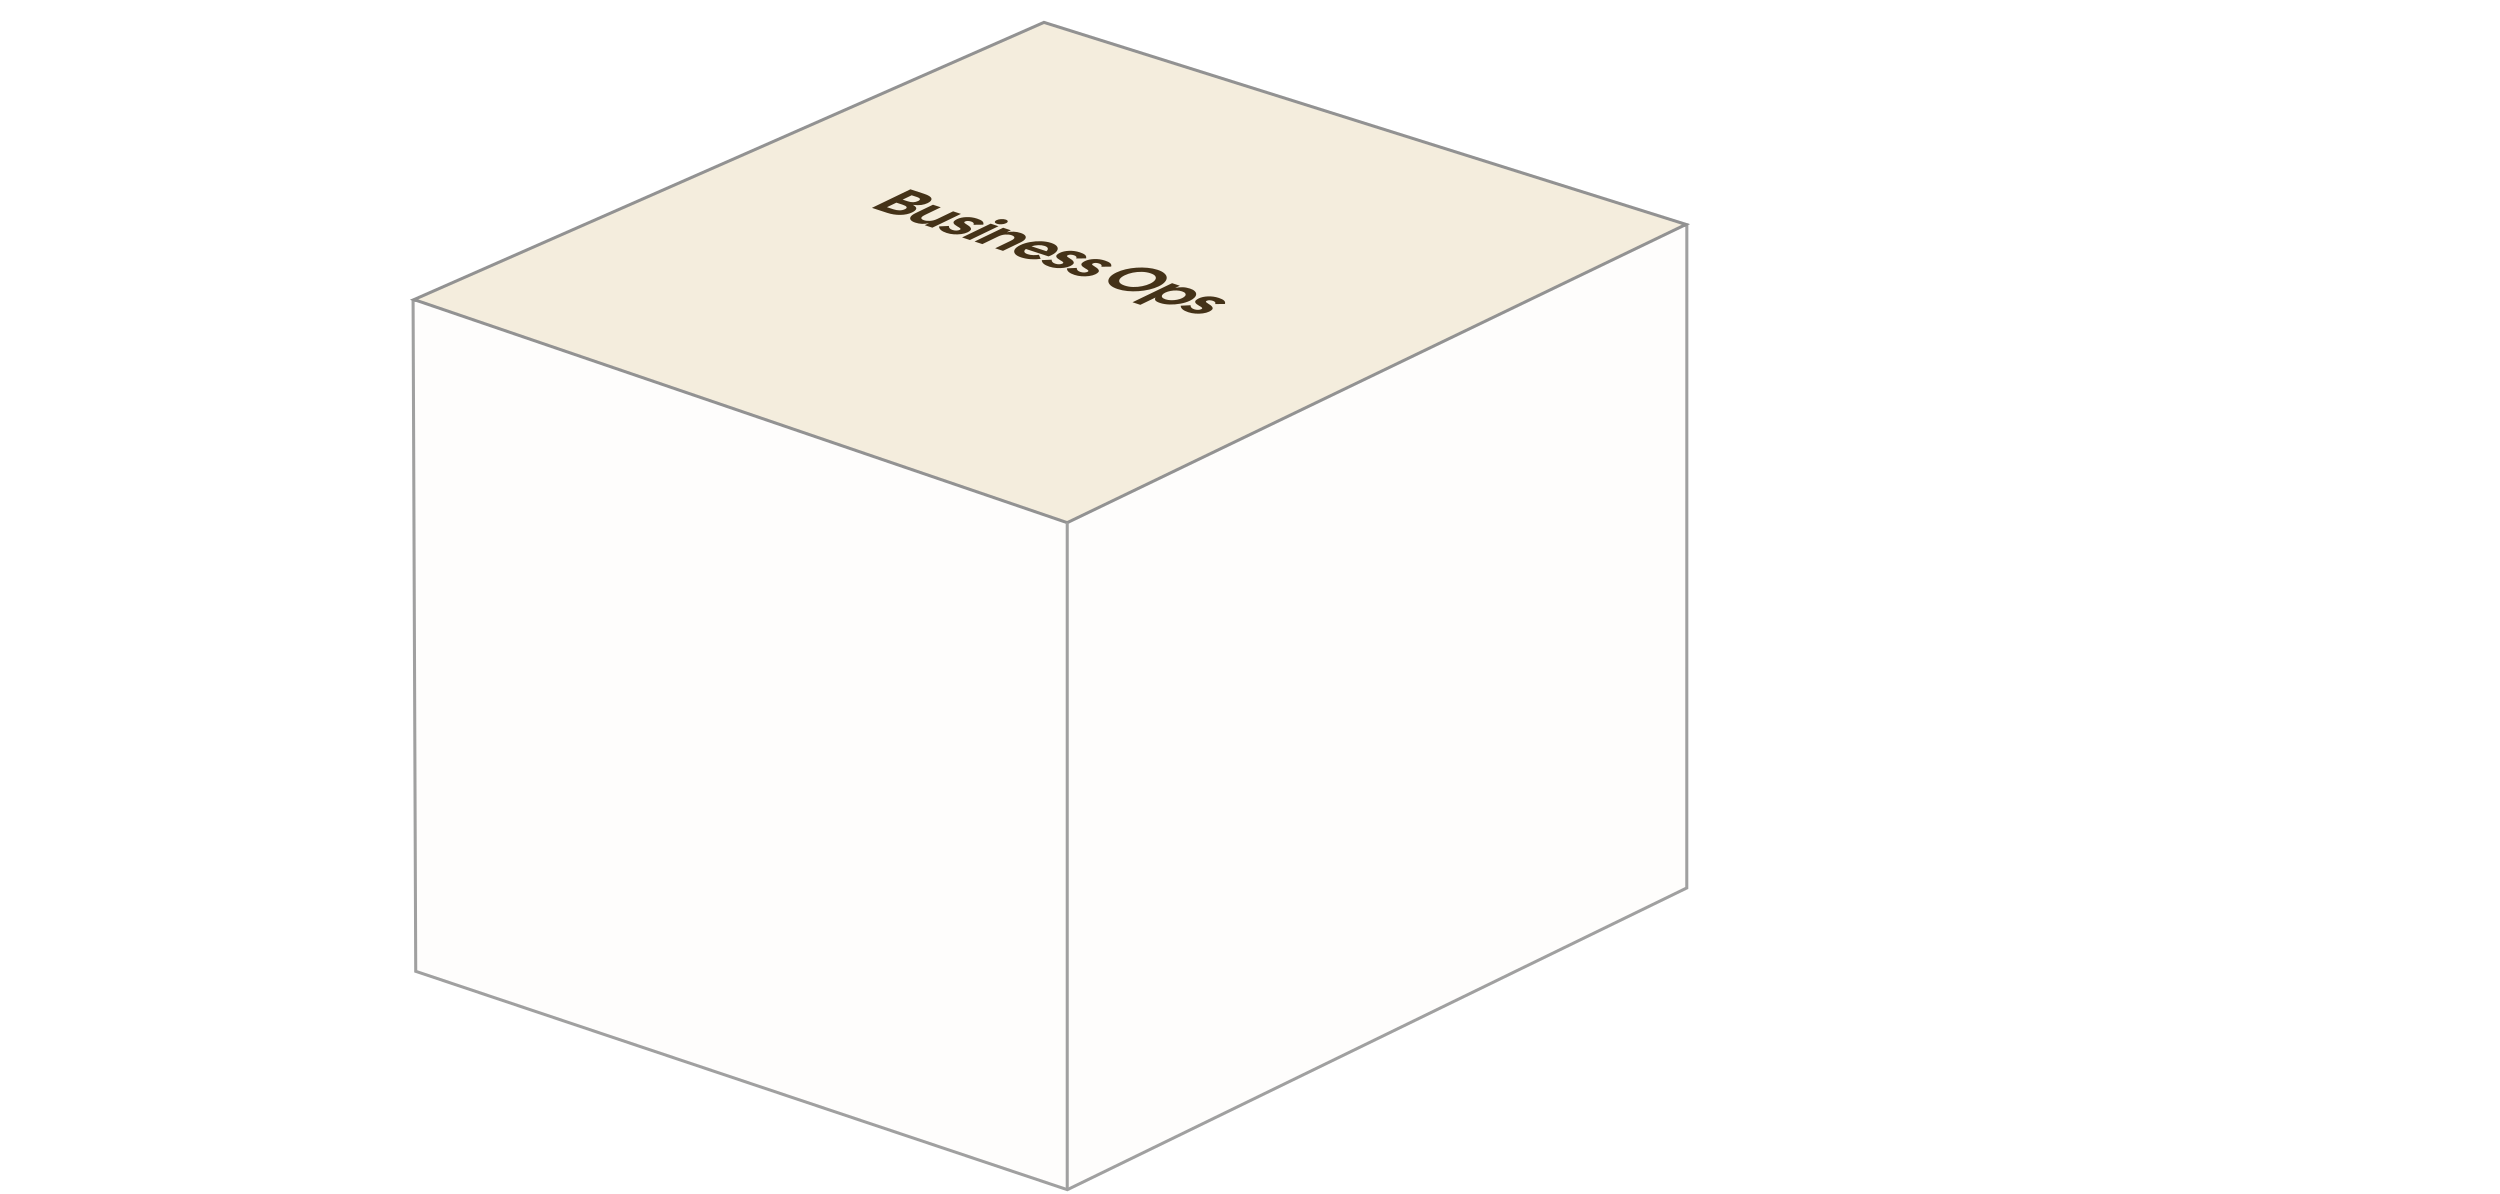
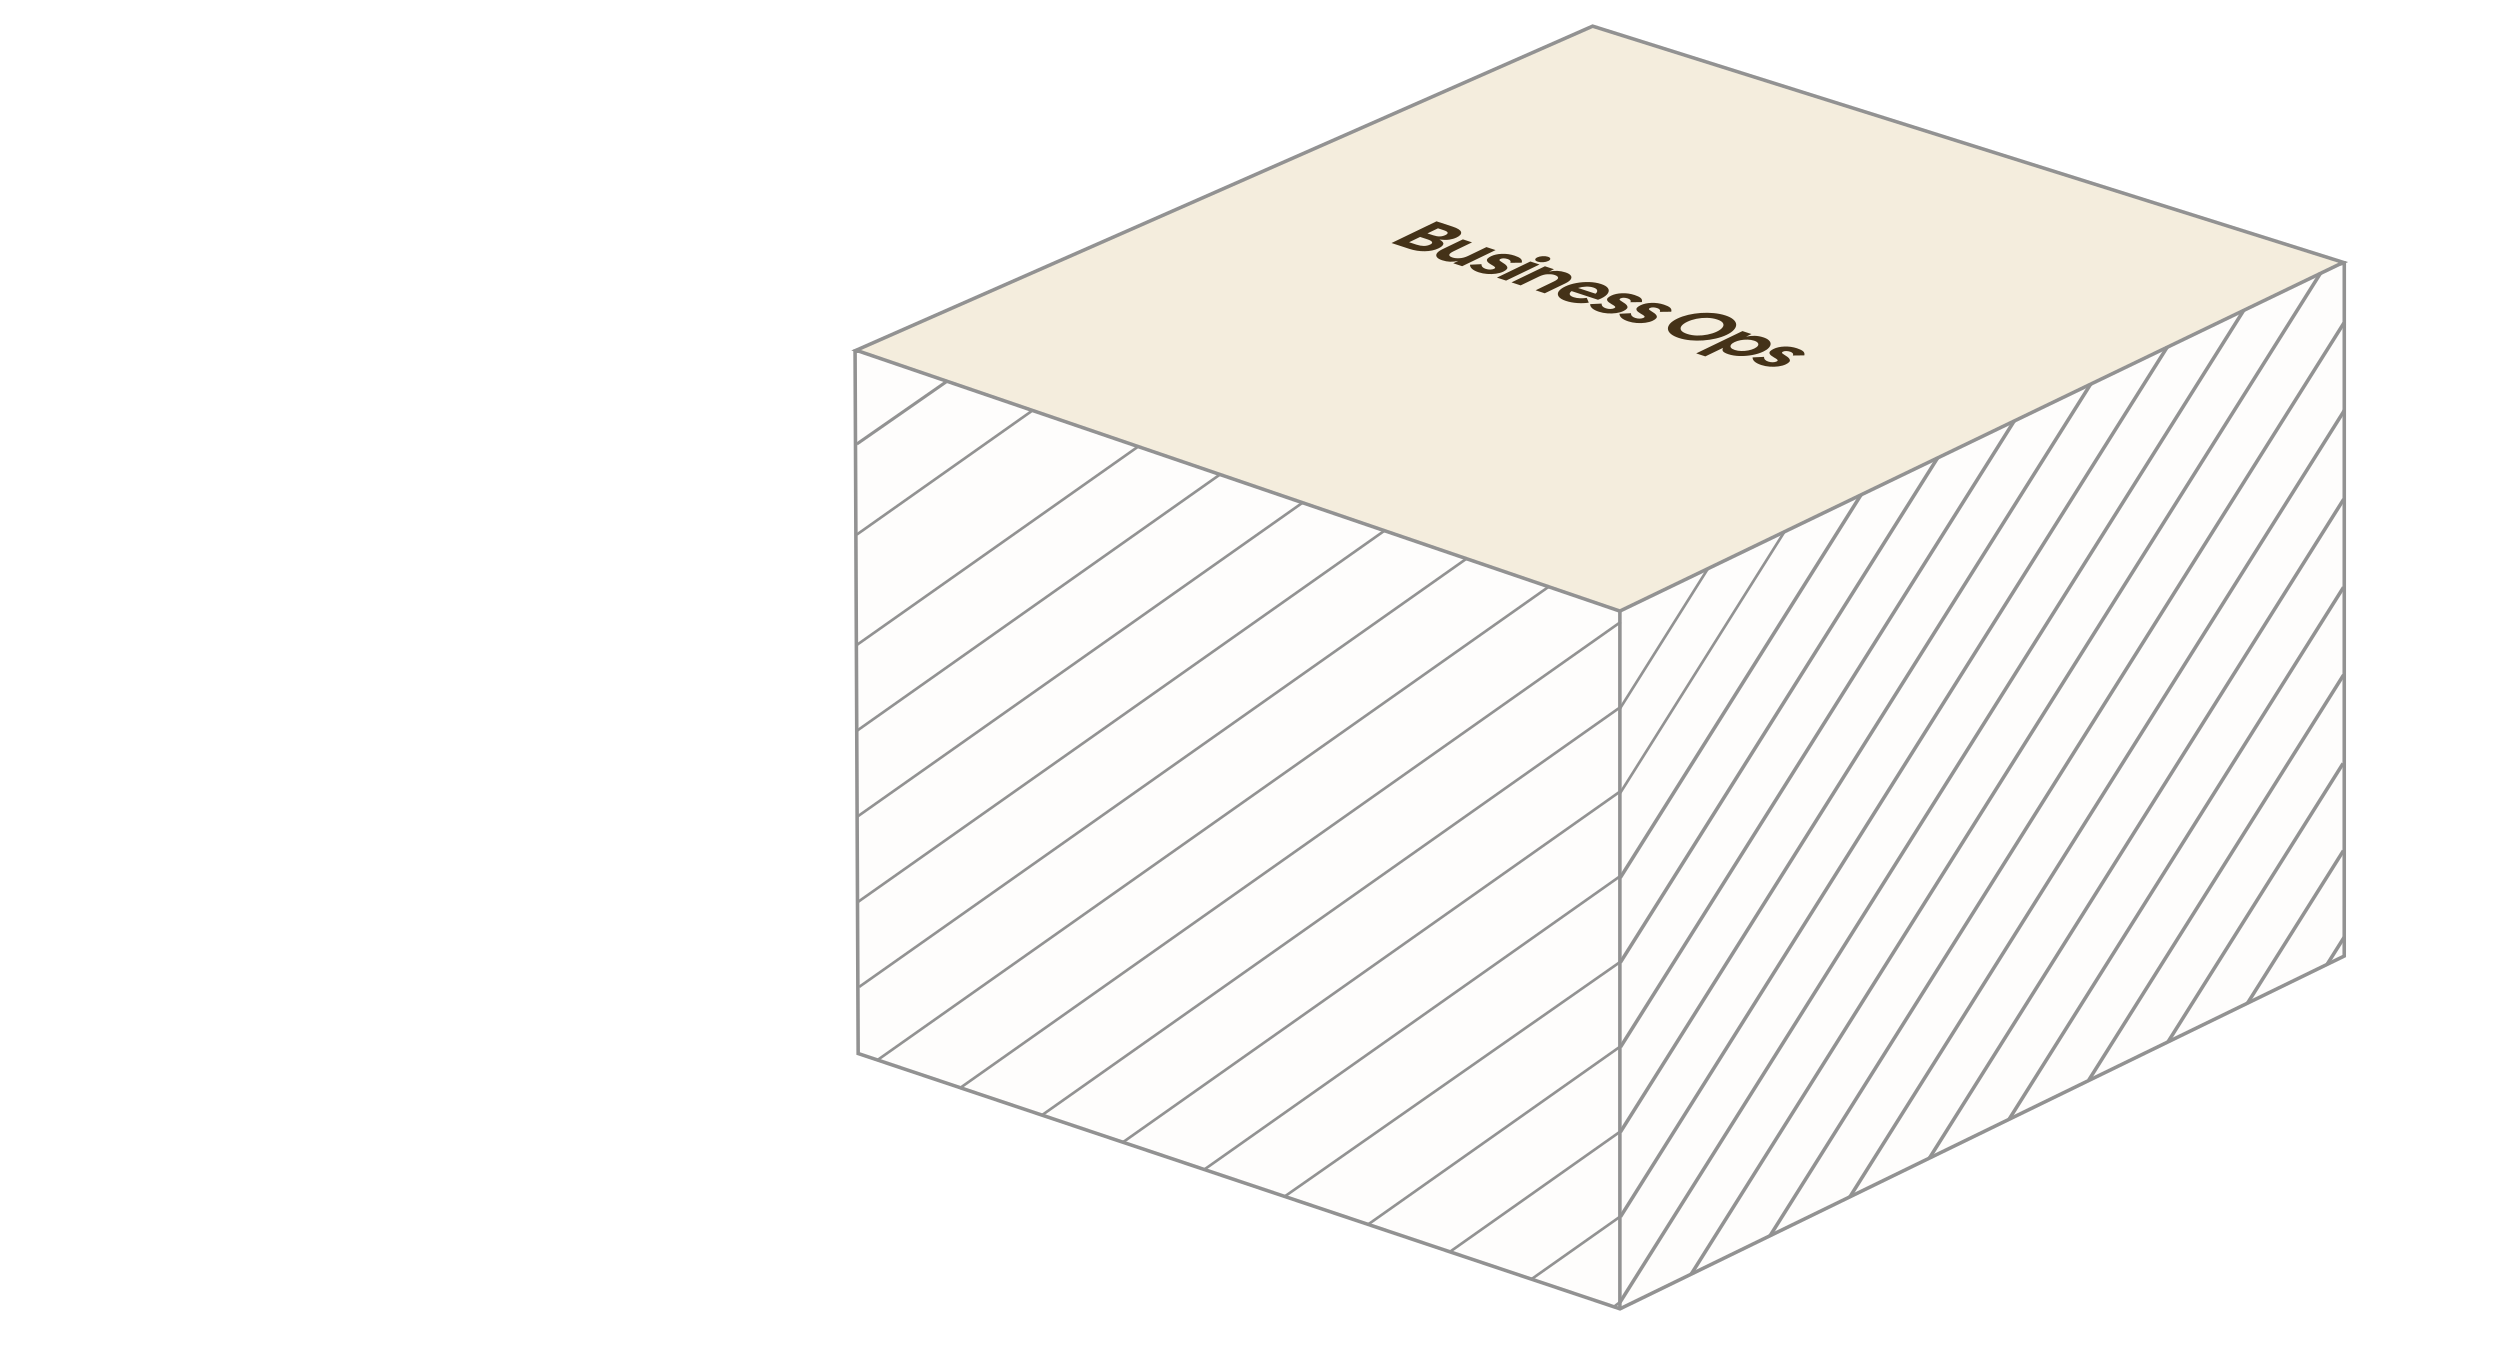
- <svg xmlns="http://www.w3.org/2000/svg" width="1638" height="782" viewBox="0 0 1638 782" fill="none">
-   <path d="M1105.18 581.773L699.306 779.479L272.381 636.408L270.652 196.879L684.266 180.874L684.33 180.872L684.394 180.867L1105.21 147.556L1105.18 581.773Z" fill="#FBF9F4" fill-opacity="0.2" stroke="#A0A0A0" stroke-width="2" />
-   <path d="M699.23 342.451L271.271 196.285L683.984 14.659L1104.64 147.044L699.23 342.451Z" fill="#F4EDDD" stroke="#929292" stroke-width="2" />
-   <line x1="699.25" y1="342.396" x2="699.25" y2="779.582" stroke="#A0A0A0" stroke-width="2" />
-   <path d="M571.28 136.19L596.503 124.033L605.477 126.977C608.367 127.925 609.96 128.944 610.256 130.033C610.552 131.123 609.715 132.142 607.745 133.092C606.544 133.671 605.182 134.07 603.659 134.291C602.186 134.508 600.35 134.489 598.151 134.235C599.851 135.182 600.566 136.059 600.298 136.866C600.054 137.661 599.151 138.435 597.589 139.188C595.475 140.207 592.933 140.745 589.961 140.801C587.013 140.846 584.095 140.394 581.205 139.446L571.28 136.19ZM591.413 130.799L594.569 131.834C596.014 132.308 597.281 132.529 598.37 132.497C599.483 132.454 600.544 132.189 601.553 131.702C602.417 131.286 602.81 130.85 602.73 130.396C602.674 129.93 601.923 129.46 600.478 128.986L597.322 127.95L591.413 130.799ZM581.144 135.748L585.25 137.096C586.695 137.57 588.063 137.814 589.353 137.829C590.668 137.832 591.877 137.567 592.982 137.034C593.895 136.594 594.223 136.118 593.966 135.606C593.708 135.093 592.857 134.6 591.412 134.126L587.305 132.778L581.144 135.748ZM599.641 145.845C598.222 145.379 597.254 144.809 596.737 144.133C596.221 143.458 596.21 142.734 596.704 141.962C597.222 141.179 598.262 140.411 599.823 139.658L611.282 134.135L616.415 135.819L606.146 140.769C604.536 141.545 603.701 142.225 603.641 142.808C603.581 143.392 604.185 143.891 605.452 144.307C606.542 144.665 607.865 144.797 609.421 144.704C611.002 144.62 612.598 144.19 614.207 143.414L624.476 138.464L629.61 140.148L610.873 149.179L605.892 147.545L608.702 146.191C607.139 146.554 605.613 146.714 604.122 146.673C602.681 146.628 601.188 146.352 599.641 145.845ZM620.201 152.619C616.881 151.53 615.236 150.105 615.267 148.344L621.718 148.038C621.625 149.253 622.403 150.131 624.051 150.671C624.938 150.963 625.79 151.096 626.607 151.072C627.473 151.045 628.182 150.898 628.735 150.632C629.071 150.47 629.27 150.302 629.333 150.128C629.421 149.962 629.307 149.74 628.991 149.461C628.7 149.19 628.143 148.832 627.32 148.387C625.954 147.608 625.14 146.933 624.879 146.36C624.617 145.788 624.72 145.277 625.186 144.826C625.651 144.376 626.281 143.96 627.073 143.578C628.707 142.79 630.71 142.348 633.084 142.251C635.508 142.151 637.873 142.48 640.18 143.236C641.777 143.76 642.917 144.319 643.602 144.914C644.286 145.508 644.511 146.272 644.275 147.207L637.847 147.287C638.086 146.782 638.057 146.354 637.761 146.004C637.49 145.662 637.025 145.383 636.366 145.167C635.656 144.934 634.928 144.802 634.182 144.772C633.462 144.749 632.813 144.877 632.237 145.155C631.925 145.305 631.764 145.506 631.756 145.756C631.772 145.995 632.219 146.375 633.097 146.897C634.567 147.749 635.497 148.491 635.886 149.125C636.3 149.747 636.312 150.306 635.924 150.801C635.536 151.297 634.873 151.77 633.936 152.222C632.783 152.777 631.408 153.163 629.811 153.378C628.239 153.602 626.605 153.65 624.911 153.522C623.242 153.403 621.672 153.102 620.201 152.619ZM653.186 146.628C652.324 146.345 651.865 145.971 651.809 145.505C651.803 145.036 652.196 144.61 652.989 144.228C653.757 143.857 654.709 143.635 655.845 143.559C657.03 143.481 658.053 143.583 658.915 143.866C659.802 144.157 660.249 144.537 660.256 145.007C660.286 145.464 659.917 145.878 659.149 146.249C658.332 146.642 657.356 146.877 656.22 146.952C655.085 147.027 654.073 146.919 653.186 146.628ZM630.352 155.57L649.089 146.539L654.222 148.223L635.485 157.254L630.352 155.57ZM638.521 158.25L657.258 149.219L662.316 150.878L659.577 152.198C662.731 151.52 665.803 151.672 668.794 152.653C670.214 153.119 671.182 153.689 671.698 154.365C672.214 155.04 672.225 155.764 671.731 156.536C671.237 157.308 670.198 158.076 668.612 158.84L657.154 164.363L652.02 162.679L662.29 157.729C663.923 156.942 664.707 156.245 664.642 155.64C664.601 155.023 663.947 154.507 662.679 154.091C661.589 153.734 660.253 153.597 658.672 153.682C657.14 153.763 655.558 154.197 653.924 154.984L643.655 159.934L638.521 158.25ZM669.022 168.636C666.994 167.971 665.651 167.17 664.994 166.234C664.336 165.299 664.309 164.336 664.912 163.347C665.565 162.355 666.793 161.425 668.594 160.556C670.396 159.688 672.485 159.04 674.862 158.613C677.262 158.175 679.667 157.991 682.077 158.062C684.512 158.141 686.719 158.504 688.696 159.153C690.673 159.802 691.965 160.586 692.572 161.505C693.205 162.432 693.182 163.398 692.505 164.402C691.878 165.402 690.663 166.337 688.862 167.205C688.598 167.333 688.309 167.462 687.995 167.592C687.681 167.723 687.343 167.855 686.98 167.989L672.188 163.136C671.362 163.76 671.019 164.378 671.159 164.988C671.324 165.606 672.053 166.128 673.346 166.552C674.461 166.918 675.665 167.118 676.957 167.153C678.274 167.195 679.521 167.118 680.698 166.92L681.844 169.602C679.881 169.912 677.741 169.988 675.425 169.832C673.108 169.675 670.974 169.276 669.022 168.636ZM684.44 161.143C683.223 160.744 681.836 160.571 680.277 160.624C678.719 160.677 677.235 160.929 675.827 161.382L685.6 164.588C686.354 163.999 686.66 163.379 686.517 162.729C686.4 162.087 685.708 161.559 684.44 161.143ZM687.526 174.707C684.205 173.617 682.56 172.192 682.591 170.431L689.043 170.125C688.95 171.34 689.728 172.218 691.376 172.759C692.263 173.05 693.115 173.183 693.931 173.159C694.797 173.132 695.507 172.985 696.059 172.719C696.395 172.557 696.595 172.389 696.658 172.215C696.746 172.049 696.632 171.827 696.316 171.548C696.025 171.277 695.468 170.92 694.645 170.474C693.279 169.695 692.465 169.02 692.203 168.448C691.942 167.875 692.044 167.364 692.51 166.914C692.976 166.463 693.605 166.047 694.398 165.665C696.031 164.877 698.035 164.435 700.409 164.338C702.832 164.238 705.197 164.567 707.504 165.324C709.101 165.847 710.242 166.407 710.926 167.001C711.611 167.595 711.835 168.36 711.6 169.294L705.171 169.374C705.41 168.869 705.382 168.441 705.085 168.091C704.815 167.749 704.35 167.47 703.691 167.254C702.981 167.021 702.253 166.889 701.507 166.859C700.787 166.836 700.138 166.964 699.561 167.242C699.249 167.393 699.089 167.593 699.081 167.843C699.097 168.082 699.544 168.462 700.422 168.984C701.892 169.836 702.822 170.579 703.211 171.212C703.625 171.834 703.637 172.393 703.249 172.888C702.86 173.384 702.198 173.857 701.261 174.309C700.108 174.864 698.732 175.25 697.135 175.465C695.563 175.689 693.93 175.737 692.235 175.609C690.566 175.49 688.996 175.189 687.526 174.707ZM703.977 180.103C700.656 179.014 699.011 177.589 699.042 175.828L705.493 175.522C705.401 176.737 706.178 177.615 707.826 178.156C708.713 178.447 709.565 178.58 710.382 178.556C711.248 178.529 711.957 178.382 712.51 178.116C712.846 177.954 713.046 177.786 713.108 177.612C713.196 177.446 713.082 177.224 712.766 176.945C712.475 176.674 711.918 176.317 711.095 175.871C709.729 175.092 708.915 174.417 708.654 173.844C708.393 173.272 708.495 172.761 708.961 172.311C709.426 171.86 710.056 171.444 710.848 171.062C712.482 170.274 714.486 169.832 716.859 169.735C719.283 169.635 721.648 169.964 723.955 170.72C725.552 171.244 726.692 171.803 727.377 172.398C728.061 172.992 728.286 173.756 728.051 174.691L721.622 174.771C721.861 174.266 721.832 173.838 721.536 173.488C721.265 173.146 720.8 172.867 720.141 172.651C719.431 172.418 718.703 172.286 717.958 172.256C717.237 172.233 716.589 172.361 716.012 172.639C715.7 172.79 715.54 172.99 715.531 173.24C715.547 173.479 715.994 173.859 716.872 174.381C718.342 175.233 719.272 175.976 719.662 176.609C720.075 177.231 720.088 177.79 719.699 178.285C719.311 178.781 718.648 179.254 717.711 179.706C716.558 180.261 715.183 180.647 713.586 180.862C712.014 181.086 710.381 181.134 708.686 181.006C707.017 180.887 705.447 180.586 703.977 180.103ZM732.278 189.388C730.3 188.739 728.799 187.974 727.773 187.093C726.772 186.22 726.239 185.286 726.172 184.291C726.131 183.305 726.537 182.319 727.388 181.333C728.289 180.345 729.641 179.416 731.442 178.548C733.244 177.679 735.28 176.975 737.55 176.436C739.845 175.904 742.214 175.553 744.657 175.382C747.126 175.218 749.533 175.249 751.879 175.474C754.274 175.695 756.46 176.13 758.437 176.779C760.415 177.428 761.892 178.195 762.868 179.079C763.869 179.952 764.39 180.882 764.431 181.869C764.472 182.855 764.042 183.843 763.141 184.831C762.265 185.828 760.926 186.761 759.125 187.63C757.323 188.498 755.275 189.198 752.98 189.729C750.734 190.257 748.389 190.607 745.946 190.778C743.503 190.95 741.108 190.923 738.762 190.698C736.417 190.474 734.255 190.037 732.278 189.388ZM736.962 187.13C738.686 187.696 740.528 187.999 742.49 188.039C744.501 188.076 746.472 187.896 748.405 187.498C750.362 187.109 752.098 186.55 753.611 185.821C755.149 185.08 756.212 184.29 756.8 183.452C757.414 182.622 757.485 181.818 757.011 181.04C756.563 180.27 755.477 179.603 753.753 179.037C752.029 178.471 750.149 178.166 748.113 178.121C746.102 178.084 744.118 178.26 742.16 178.649C740.228 179.046 738.493 179.616 736.956 180.357C735.443 181.086 734.379 181.866 733.765 182.696C733.176 183.534 733.118 184.342 733.592 185.12C734.115 185.895 735.238 186.565 736.962 187.13ZM742.012 198.04L767.956 185.535L773.013 187.195L769.987 188.653C771.552 188.33 773.129 188.176 774.716 188.191C776.33 188.214 777.998 188.509 779.722 189.074C781.091 189.524 782.094 190.067 782.732 190.704C783.419 191.338 783.75 192.021 783.724 192.752C783.722 193.471 783.375 194.204 782.681 194.949C782.01 195.682 781.003 196.373 779.658 197.022C777.856 197.89 775.767 198.538 773.39 198.965C771.063 199.388 768.72 199.573 766.361 199.519C764.026 199.453 761.945 199.121 760.12 198.522C758.422 197.965 757.379 197.39 756.992 196.796C756.629 196.19 756.674 195.563 757.127 194.913L747.146 199.724L742.012 198.04ZM763.68 196.129C764.77 196.487 765.973 196.677 767.288 196.7C768.629 196.731 769.936 196.625 771.209 196.381C772.506 196.126 773.623 195.772 774.56 195.32C775.545 194.846 776.218 194.337 776.578 193.793C776.939 193.25 776.941 192.725 776.585 192.219C776.278 191.71 775.579 191.276 774.489 190.919C773.374 190.553 772.146 190.354 770.805 190.323C769.464 190.292 768.157 190.398 766.884 190.642C765.611 190.886 764.482 191.245 763.497 191.72C762.536 192.183 761.875 192.686 761.515 193.23C761.154 193.773 761.14 194.304 761.472 194.821C761.828 195.327 762.564 195.763 763.68 196.129ZM778.542 204.566C775.221 203.477 773.577 202.052 773.608 200.291L780.059 199.985C779.966 201.2 780.744 202.078 782.392 202.618C783.279 202.909 784.131 203.043 784.948 203.019C785.814 202.992 786.523 202.845 787.076 202.579C787.412 202.417 787.611 202.249 787.674 202.075C787.762 201.909 787.648 201.687 787.332 201.408C787.041 201.137 786.484 200.779 785.661 200.334C784.295 199.555 783.481 198.88 783.22 198.307C782.958 197.735 783.061 197.224 783.526 196.773C783.992 196.323 784.622 195.907 785.414 195.525C787.048 194.737 789.051 194.295 791.425 194.198C793.849 194.098 796.214 194.426 798.52 195.183C800.118 195.707 801.258 196.266 801.943 196.861C802.627 197.455 802.852 198.219 802.616 199.154L796.187 199.234C796.426 198.729 796.398 198.301 796.102 197.951C795.831 197.609 795.366 197.33 794.707 197.114C793.997 196.881 793.269 196.749 792.523 196.718C791.803 196.696 791.154 196.824 790.578 197.102C790.266 197.252 790.105 197.453 790.097 197.703C790.113 197.942 790.56 198.322 791.438 198.843C792.908 199.695 793.838 200.438 794.227 201.072C794.641 201.694 794.653 202.253 794.265 202.748C793.877 203.243 793.214 203.717 792.277 204.168C791.124 204.724 789.749 205.11 788.152 205.325C786.58 205.549 784.946 205.597 783.252 205.469C781.582 205.35 780.013 205.049 778.542 204.566Z" fill="#443218" />
+ <svg xmlns="http://www.w3.org/2000/svg" width="1401" height="755" viewBox="0 0 1401 755" fill="none">
+   <path d="M1313.71 535.759L907.838 733.466L480.914 590.395L479.183 196.879L892.797 180.874L892.861 180.872L892.925 180.867L1313.74 147.556L1313.71 535.759Z" fill="#FBF9F4" fill-opacity="0.2" stroke="#929292" stroke-width="2" />
+   <path d="M907.762 342.451L479.802 196.285L892.515 14.659L1313.17 147.044L907.762 342.451Z" fill="#F4EDDD" stroke="#929292" stroke-width="2" />
+   <path d="M907.781 342.396L907.781 732.936" stroke="#929292" stroke-width="2" />
+   <path d="M779.803 136.19L805.026 124.033L814 126.977C816.89 127.925 818.483 128.944 818.779 130.033C819.075 131.123 818.238 132.142 816.268 133.092C815.067 133.671 813.705 134.07 812.183 134.291C810.71 134.508 808.874 134.489 806.675 134.235C808.374 135.182 809.09 136.059 808.821 136.866C808.577 137.661 807.674 138.435 806.113 139.188C803.999 140.207 801.456 140.745 798.484 140.801C795.537 140.846 792.618 140.394 789.728 139.446L779.803 136.19ZM799.936 130.799L803.093 131.834C804.538 132.308 805.804 132.529 806.893 132.497C808.006 132.454 809.067 132.189 810.076 131.702C810.941 131.286 811.333 130.85 811.253 130.396C811.197 129.93 810.447 129.46 809.002 128.986L805.846 127.95L799.936 130.799ZM789.667 135.748L793.774 137.096C795.219 137.57 796.586 137.814 797.877 137.829C799.191 137.832 800.401 137.567 801.506 137.034C802.419 136.594 802.746 136.118 802.489 135.606C802.232 135.093 801.38 134.6 799.935 134.126L795.829 132.778L789.667 135.748ZM808.165 145.845C806.745 145.379 805.777 144.809 805.261 144.133C804.745 143.458 804.734 142.734 805.228 141.962C805.745 141.179 806.785 140.411 808.347 139.658L819.805 134.135L824.938 135.819L814.669 140.769C813.06 141.545 812.225 142.225 812.165 142.808C812.104 143.392 812.708 143.891 813.976 144.307C815.066 144.665 816.389 144.797 817.945 144.704C819.526 144.62 821.121 144.19 822.731 143.414L833 138.464L838.133 140.148L819.396 149.179L814.415 147.545L817.226 146.191C815.663 146.554 814.136 146.714 812.646 146.673C811.205 146.628 809.711 146.352 808.165 145.845ZM828.725 152.619C825.404 151.53 823.759 150.105 823.79 148.344L830.241 148.038C830.149 149.253 830.927 150.131 832.574 150.671C833.462 150.963 834.314 151.096 835.13 151.072C835.996 151.045 836.705 150.898 837.258 150.632C837.594 150.47 837.794 150.302 837.857 150.128C837.945 149.962 837.831 149.74 837.515 149.461C837.224 149.19 836.667 148.832 835.844 148.387C834.477 147.608 833.664 146.933 833.402 146.36C833.141 145.788 833.243 145.277 833.709 144.826C834.175 144.376 834.804 143.96 835.597 143.578C837.23 142.79 839.234 142.348 841.608 142.251C844.031 142.151 846.396 142.48 848.703 143.236C850.3 143.76 851.441 144.319 852.125 144.914C852.809 145.508 853.034 146.272 852.799 147.207L846.37 147.287C846.609 146.782 846.58 146.354 846.284 146.004C846.013 145.662 845.549 145.383 844.889 145.167C844.18 144.934 843.452 144.802 842.706 144.772C841.985 144.749 841.337 144.877 840.76 145.155C840.448 145.305 840.288 145.506 840.28 145.756C840.296 145.995 840.743 146.375 841.62 146.897C843.091 147.749 844.02 148.491 844.41 149.125C844.823 149.747 844.836 150.306 844.447 150.801C844.059 151.297 843.396 151.77 842.46 152.222C841.306 152.777 839.931 153.163 838.334 153.378C836.762 153.602 835.129 153.65 833.434 153.522C831.765 153.403 830.195 153.102 828.725 152.619ZM861.709 146.628C860.847 146.345 860.389 145.971 860.333 145.505C860.326 145.036 860.719 144.61 861.512 144.228C862.281 143.857 863.233 143.635 864.368 143.559C865.553 143.481 866.577 143.583 867.439 143.866C868.326 144.157 868.773 144.537 868.779 145.007C868.81 145.464 868.441 145.878 867.672 146.249C866.855 146.642 865.879 146.877 864.744 146.952C863.608 147.027 862.597 146.919 861.709 146.628ZM838.875 155.57L857.612 146.539L862.746 148.223L844.009 157.254L838.875 155.57ZM847.045 158.25L865.782 149.219L870.839 150.878L868.101 152.198C871.254 151.52 874.326 151.672 877.318 152.653C878.737 153.119 879.705 153.689 880.221 154.365C880.738 155.04 880.749 155.764 880.255 156.536C879.761 157.308 878.721 158.076 877.136 158.84L865.677 164.363L860.544 162.679L870.813 157.729C872.447 156.942 873.231 156.245 873.166 155.64C873.124 155.023 872.47 154.507 871.203 154.091C870.113 153.734 868.777 153.597 867.196 153.682C865.664 153.763 864.081 154.197 862.448 154.984L852.178 159.934L847.045 158.25ZM877.546 168.636C875.518 167.971 874.175 167.17 873.517 166.234C872.86 165.299 872.833 164.336 873.436 163.347C874.089 162.355 875.316 161.425 877.118 160.556C878.919 159.688 881.008 159.04 883.385 158.613C885.786 158.175 888.191 157.991 890.601 158.062C893.036 158.141 895.242 158.504 897.219 159.153C899.197 159.802 900.489 160.586 901.096 161.505C901.728 162.432 901.706 163.398 901.029 164.402C900.401 165.402 899.187 166.337 897.385 167.205C897.121 167.333 896.832 167.462 896.518 167.592C896.205 167.723 895.867 167.855 895.504 167.989L880.712 163.136C879.885 163.76 879.542 164.378 879.682 164.988C879.848 165.606 880.577 166.128 881.869 166.552C882.985 166.918 884.188 167.118 885.48 167.153C886.797 167.195 888.044 167.118 889.221 166.92L890.367 169.602C888.404 169.912 886.265 169.988 883.948 169.832C881.632 169.675 879.498 169.276 877.546 168.636ZM892.964 161.143C891.747 160.744 890.359 160.571 888.801 160.624C887.242 160.677 885.759 160.929 884.351 161.382L894.123 164.588C894.878 163.999 895.183 163.379 895.041 162.729C894.923 162.087 894.231 161.559 892.964 161.143ZM896.049 174.707C892.729 173.617 891.084 172.192 891.115 170.431L897.566 170.125C897.474 171.34 898.251 172.218 899.899 172.759C900.786 173.05 901.638 173.183 902.455 173.159C903.321 173.132 904.03 172.985 904.583 172.719C904.919 172.557 905.118 172.389 905.181 172.215C905.269 172.049 905.155 171.827 904.839 171.548C904.548 171.277 903.991 170.92 903.168 170.474C901.802 169.695 900.988 169.02 900.727 168.448C900.466 167.875 900.568 167.364 901.034 166.914C901.499 166.463 902.129 166.047 902.921 165.665C904.555 164.877 906.559 164.435 908.932 164.338C911.356 164.238 913.721 164.567 916.028 165.324C917.625 165.847 918.765 166.407 919.45 167.001C920.134 167.595 920.359 168.36 920.124 169.294L913.695 169.374C913.934 168.869 913.905 168.441 913.609 168.091C913.338 167.749 912.873 167.47 912.214 167.254C911.504 167.021 910.776 166.889 910.031 166.859C909.31 166.836 908.661 166.964 908.085 167.242C907.773 167.393 907.612 167.593 907.604 167.843C907.62 168.082 908.067 168.462 908.945 168.984C910.415 169.836 911.345 170.579 911.735 171.212C912.148 171.834 912.161 172.393 911.772 172.888C911.384 173.384 910.721 173.857 909.784 174.309C908.631 174.864 907.256 175.25 905.659 175.465C904.087 175.689 902.453 175.737 900.759 175.609C899.09 175.49 897.52 175.189 896.049 174.707ZM912.5 180.103C909.179 179.014 907.534 177.589 907.565 175.828L914.016 175.522C913.924 176.737 914.702 177.615 916.35 178.156C917.237 178.447 918.089 178.58 918.905 178.556C919.771 178.529 920.481 178.382 921.033 178.116C921.369 177.954 921.569 177.786 921.632 177.612C921.72 177.446 921.606 177.224 921.29 176.945C920.999 176.674 920.442 176.317 919.619 175.871C918.253 175.092 917.439 174.417 917.177 173.844C916.916 173.272 917.018 172.761 917.484 172.311C917.95 171.86 918.579 171.444 919.372 171.062C921.005 170.274 923.009 169.832 925.383 169.735C927.806 169.635 930.171 169.964 932.478 170.72C934.075 171.244 935.216 171.803 935.9 172.398C936.585 172.992 936.809 173.756 936.574 174.691L930.145 174.771C930.384 174.266 930.356 173.838 930.059 173.488C929.789 173.146 929.324 172.867 928.665 172.651C927.955 172.418 927.227 172.286 926.481 172.256C925.76 172.233 925.112 172.361 924.535 172.639C924.223 172.79 924.063 172.99 924.055 173.24C924.071 173.479 924.518 173.859 925.396 174.381C926.866 175.233 927.796 175.976 928.185 176.609C928.599 177.231 928.611 177.79 928.223 178.285C927.834 178.781 927.172 179.254 926.235 179.706C925.082 180.261 923.706 180.647 922.109 180.862C920.537 181.086 918.904 181.134 917.209 181.006C915.54 180.887 913.97 180.586 912.5 180.103ZM940.801 189.388C938.824 188.739 937.322 187.974 936.296 187.093C935.296 186.22 934.762 185.286 934.696 184.291C934.655 183.305 935.06 182.319 935.912 181.333C936.813 180.345 938.164 179.416 939.966 178.548C941.767 177.679 943.803 176.975 946.073 176.436C948.368 175.904 950.737 175.553 953.181 175.382C955.649 175.218 958.057 175.249 960.402 175.474C962.797 175.695 964.984 176.13 966.961 176.779C968.938 177.428 970.415 178.195 971.392 179.079C972.392 179.952 972.913 180.882 972.954 181.869C972.995 182.855 972.565 183.843 971.664 184.831C970.789 185.828 969.45 186.761 967.648 187.63C965.847 188.498 963.798 189.198 961.503 189.729C959.257 190.257 956.913 190.607 954.469 190.778C952.026 190.95 949.631 190.923 947.286 190.698C944.94 190.474 942.778 190.037 940.801 189.388ZM945.485 187.13C947.209 187.696 949.052 187.999 951.013 188.039C953.024 188.076 954.996 187.896 956.928 187.498C958.886 187.109 960.621 186.55 962.135 185.821C963.672 185.08 964.735 184.29 965.324 183.452C965.938 182.622 966.008 181.818 965.535 181.04C965.086 180.27 964 179.603 962.277 179.037C960.553 178.471 958.673 178.166 956.637 178.121C954.626 178.084 952.641 178.26 950.684 178.649C948.752 179.046 947.017 179.616 945.479 180.357C943.966 181.086 942.902 181.866 942.288 182.696C941.7 183.534 941.642 184.342 942.115 185.12C942.638 185.895 943.762 186.565 945.485 187.13ZM950.536 198.04L976.479 185.535L981.537 187.195L978.51 188.653C980.075 188.33 981.652 188.176 983.24 188.191C984.853 188.214 986.522 188.509 988.245 189.074C989.614 189.524 990.618 190.067 991.255 190.704C991.942 191.338 992.273 192.021 992.247 192.752C992.246 193.471 991.898 194.204 991.204 194.949C990.534 195.682 989.526 196.373 988.181 197.022C986.379 197.89 984.29 198.538 981.914 198.965C979.586 199.388 977.243 199.573 974.884 199.519C972.549 199.453 970.469 199.121 968.644 198.522C966.945 197.965 965.902 197.39 965.516 196.796C965.153 196.19 965.198 195.563 965.65 194.913L955.669 199.724L950.536 198.04ZM972.203 196.129C973.293 196.487 974.496 196.677 975.812 196.7C977.153 196.731 978.46 196.625 979.733 196.381C981.03 196.126 982.147 195.772 983.084 195.32C984.069 194.846 984.741 194.337 985.102 193.793C985.462 193.25 985.464 192.725 985.108 192.219C984.801 191.71 984.103 191.276 983.013 190.919C981.897 190.553 980.669 190.354 979.328 190.323C977.987 190.292 976.68 190.398 975.407 190.642C974.134 190.886 973.005 191.245 972.02 191.72C971.059 192.183 970.399 192.686 970.038 193.23C969.678 193.773 969.664 194.304 969.996 194.821C970.352 195.327 971.088 195.763 972.203 196.129ZM987.066 204.566C983.745 203.477 982.1 202.052 982.131 200.291L988.582 199.985C988.49 201.2 989.268 202.078 990.915 202.618C991.803 202.909 992.655 203.043 993.471 203.019C994.337 202.992 995.046 202.845 995.599 202.579C995.935 202.417 996.135 202.249 996.198 202.075C996.286 201.909 996.172 201.687 995.855 201.408C995.565 201.137 995.008 200.779 994.185 200.334C992.818 199.555 992.005 198.88 991.743 198.307C991.482 197.735 991.584 197.224 992.05 196.773C992.516 196.323 993.145 195.907 993.938 195.525C995.571 194.737 997.575 194.295 999.949 194.198C1002.37 194.098 1004.74 194.426 1007.04 195.183C1008.64 195.707 1009.78 196.266 1010.47 196.861C1011.15 197.455 1011.38 198.219 1011.14 199.154L1004.71 199.234C1004.95 198.729 1004.92 198.301 1004.63 197.951C1004.35 197.609 1003.89 197.33 1003.23 197.114C1002.52 196.881 1001.79 196.749 1001.05 196.718C1000.33 196.696 999.678 196.824 999.101 197.102C998.789 197.252 998.629 197.453 998.621 197.703C998.637 197.942 999.084 198.322 999.961 198.843C1001.43 199.695 1002.36 200.438 1002.75 201.072C1003.16 201.694 1003.18 202.253 1002.79 202.748C1002.4 203.243 1001.74 203.717 1000.8 204.168C999.647 204.724 998.272 205.11 996.675 205.325C995.103 205.549 993.47 205.597 991.775 205.469C990.106 205.35 988.536 205.049 987.066 204.566Z" fill="#443218" />
+   <line y1="-1" x2="77.482" y2="-1" transform="matrix(0.636656 -1.01251 0.63786 0.403268 908.5 397.408)" stroke="#929292" stroke-width="2" />
+   <line y1="-1" x2="144.419" y2="-1" transform="matrix(0.636656 -1.01251 0.63786 0.403268 908.617 444.748)" stroke="#929292" stroke-width="2" />
+   <line x1="908.01" y1="491.852" x2="1042.92" y2="277.303" stroke="#929292" stroke-width="2" />
+   <line x1="908.033" y1="539.378" x2="1085.87" y2="256.542" stroke="#929292" stroke-width="2" />
+   <line x1="908.103" y1="586.807" x2="1128.78" y2="235.874" stroke="#929292" stroke-width="2" />
+   <line x1="908.033" y1="634.452" x2="1171.6" y2="215.268" stroke="#929292" stroke-width="2" />
+   <line x1="908.103" y1="681.891" x2="1214.48" y2="194.54" stroke="#929292" stroke-width="2" />
+   <line x1="907.822" y1="729.844" x2="1257.42" y2="173.837" stroke="#929292" stroke-width="2" />
+   <path d="M1313.61 525.323L1304.16 540.363" stroke="#929292" stroke-width="2" />
+   <path d="M1313.27 476.69L1259.61 562.021" stroke="#929292" stroke-width="2" />
+   <path d="M1313.06 427.837L1215.03 583.732" stroke="#929292" stroke-width="2" />
+   <path d="M1313.39 378.152L1170.55 605.285" stroke="#929292" stroke-width="2" />
+   <path d="M1313.33 329.081L1125.93 627.172" stroke="#929292" stroke-width="2" />
+   <path d="M1313.45 279.709L1081.3 648.91" stroke="#929292" stroke-width="2" />
+   <path d="M1313.89 229.83L1036.71 670.688" stroke="#929292" stroke-width="2" />
+   <path d="M1313.57 180.952L991.898 692.586" stroke="#929292" stroke-width="2" />
+   <path d="M1300.43 153.075L947.742 714.047" stroke="#929292" stroke-width="2" />
+   <line y1="-0.75" x2="77.482" y2="-0.75" transform="matrix(0.653602 -0.454743 0.665216 0.96099 480.625 249.566)" stroke="#929292" stroke-width="1.5" />
+   <line x1="480.112" y1="299.591" x2="578.971" y2="229.77" stroke="#929292" stroke-width="1.5" />
+   <line x1="479.784" y1="361.688" x2="638.026" y2="250.108" stroke="#929292" stroke-width="1.5" />
+   <line x1="480.33" y1="409.432" x2="684.034" y2="265.659" stroke="#929292" stroke-width="1.5" />
+   <line x1="480.323" y1="457.721" x2="730.034" y2="281.645" stroke="#929292" stroke-width="1.5" />
+   <line x1="480.761" y1="505.463" x2="776.143" y2="297.198" stroke="#929292" stroke-width="1.5" />
+   <line x1="481.409" y1="553.1" x2="821.823" y2="313.075" stroke="#929292" stroke-width="1.5" />
+   <path d="M867.829 328.845L491.914 593.912" stroke="#929292" stroke-width="1.5" />
+   <path d="M904.287 732.411L907.805 729.735" stroke="#929292" stroke-width="1.5" />
+   <path d="M907.885 681.8L858.414 716.703" stroke="#929292" stroke-width="1.5" />
+   <path d="M907.951 634.15L812.531 701.496" stroke="#929292" stroke-width="1.5" />
+   <path d="M907.947 586.505L766.68 686.172" stroke="#929292" stroke-width="1.5" />
+   <path d="M908.174 538.906L719.786 670.591" stroke="#929292" stroke-width="1.5" />
+   <path d="M908.213 490.793L674.922 655.363" stroke="#929292" stroke-width="1.5" />
+   <path d="M908.092 443.416L629.195 640.16" stroke="#929292" stroke-width="1.5" />
+   <path d="M907.97 396.341L583.891 624.941" stroke="#929292" stroke-width="1.5" />
+   <path d="M908.233 348.533L537.805 609.85" stroke="#929292" stroke-width="1.5" />
</svg>
